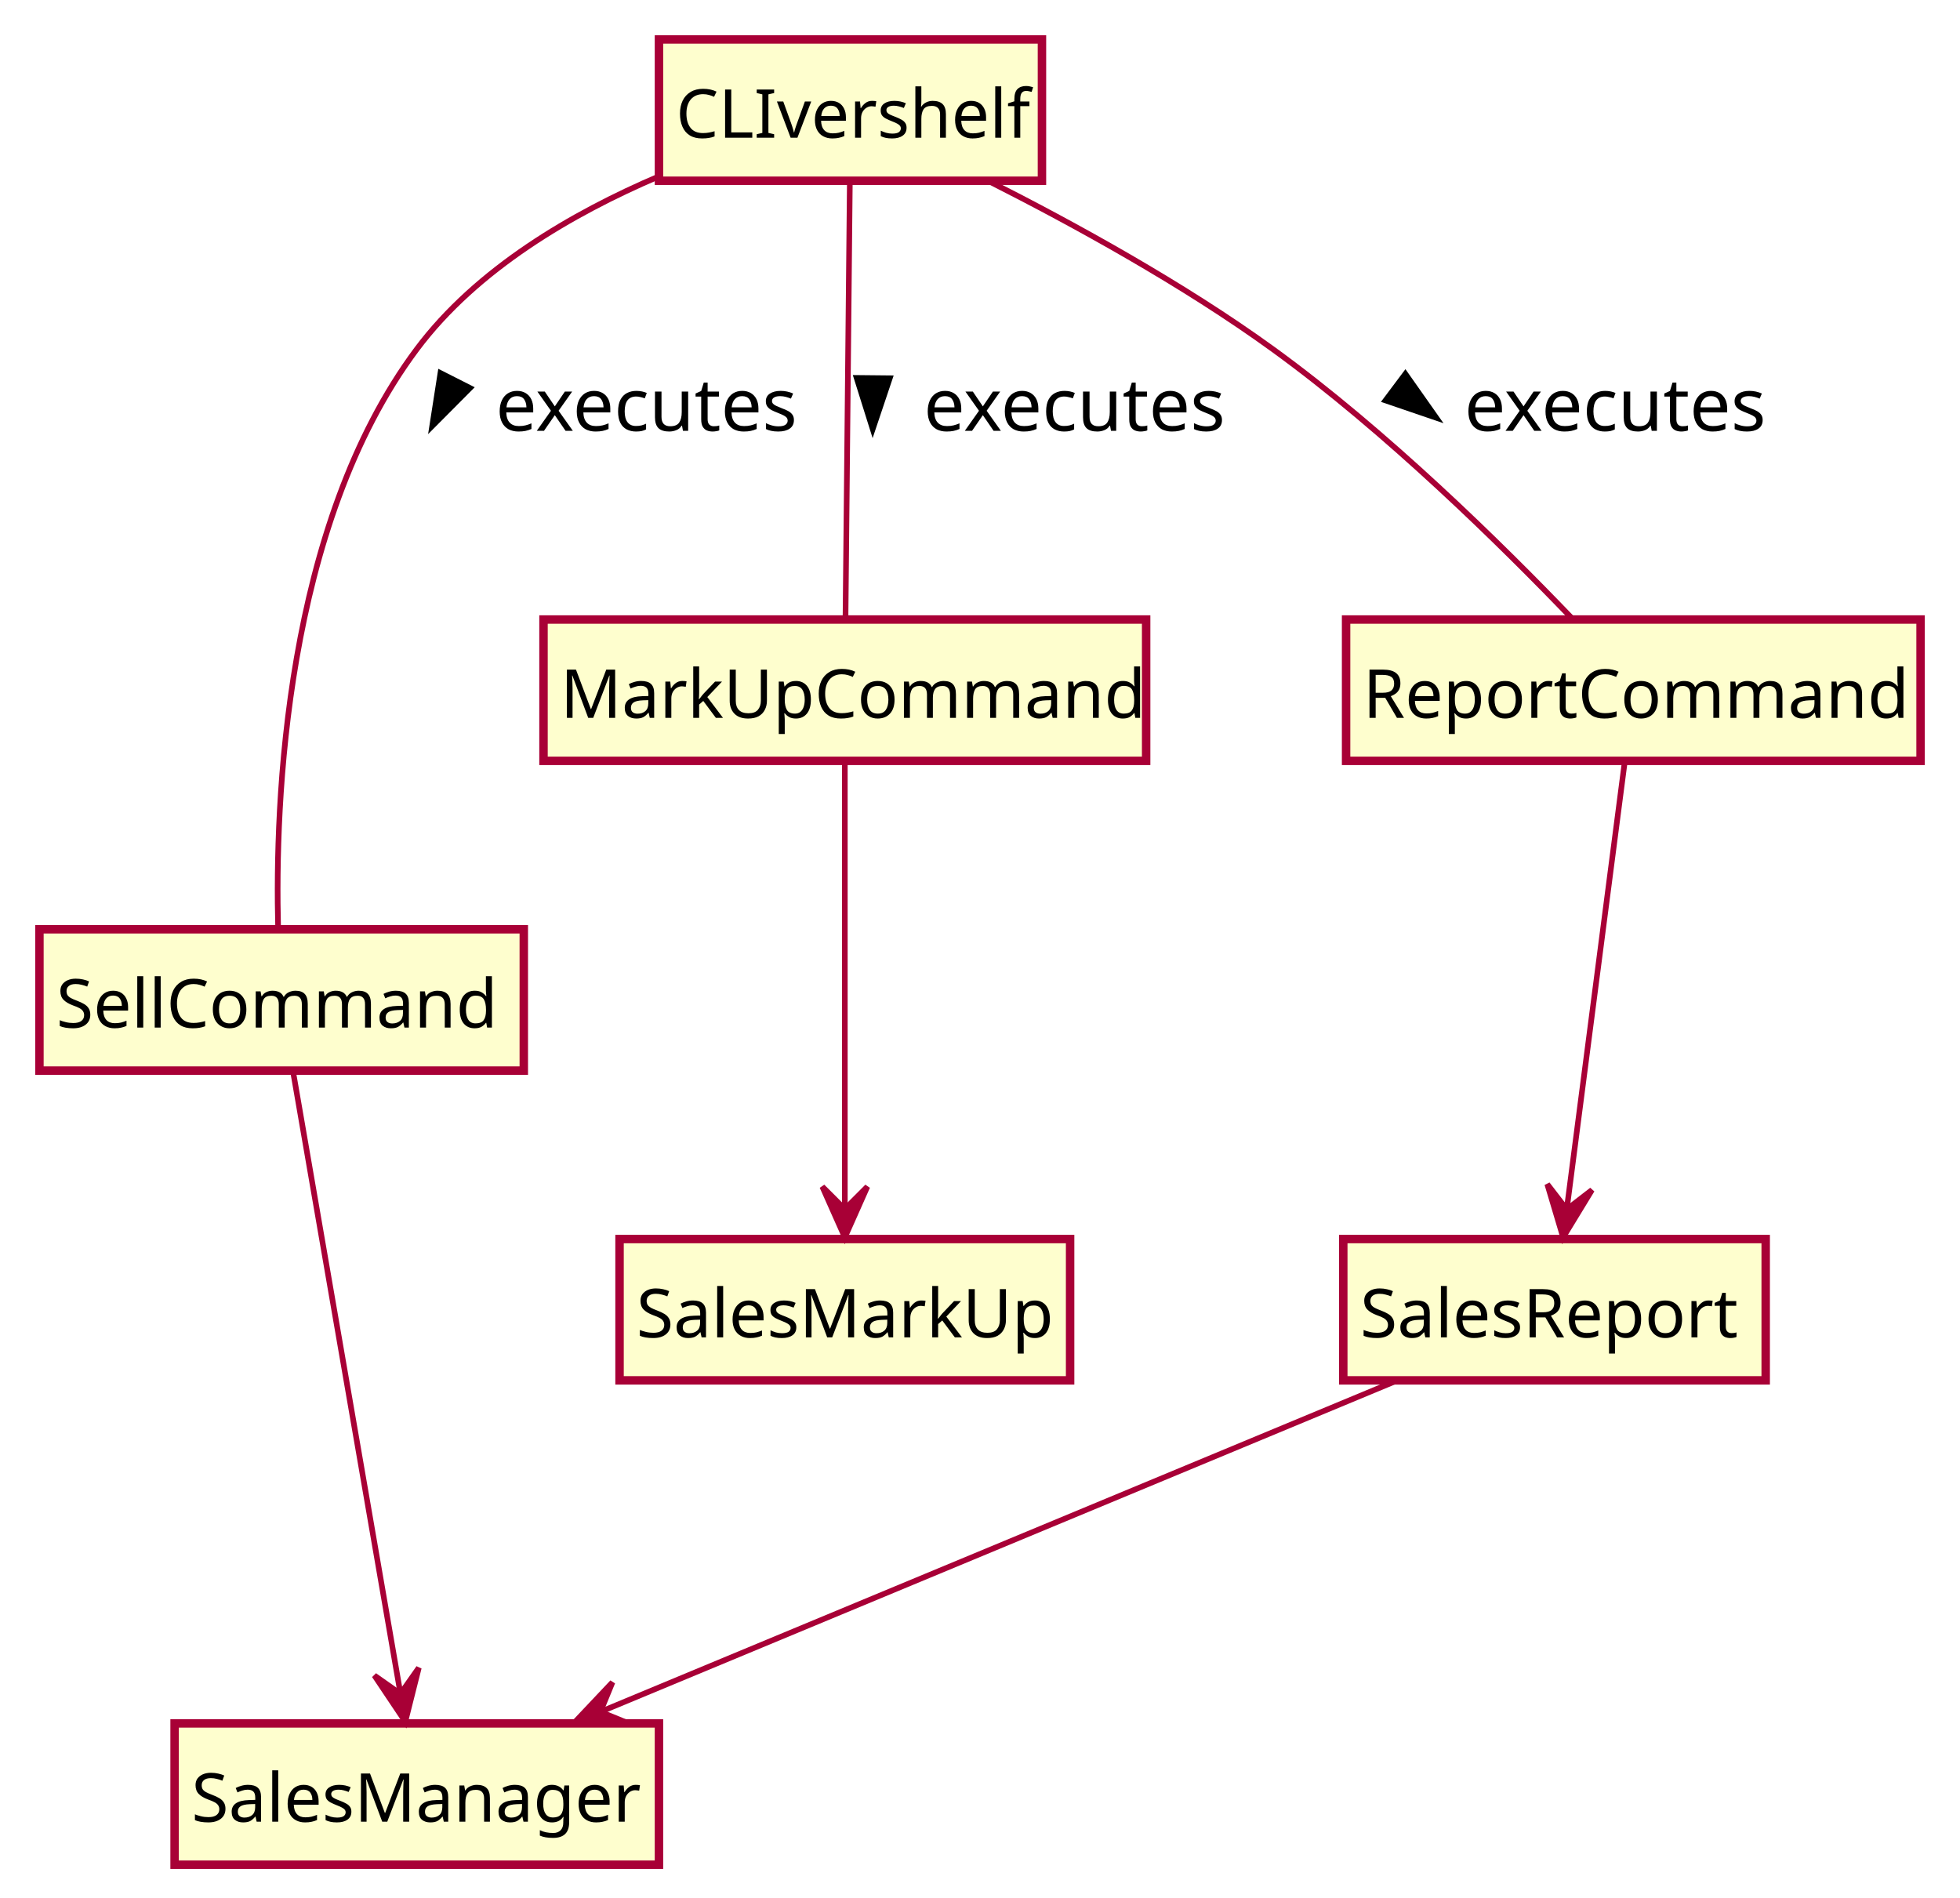
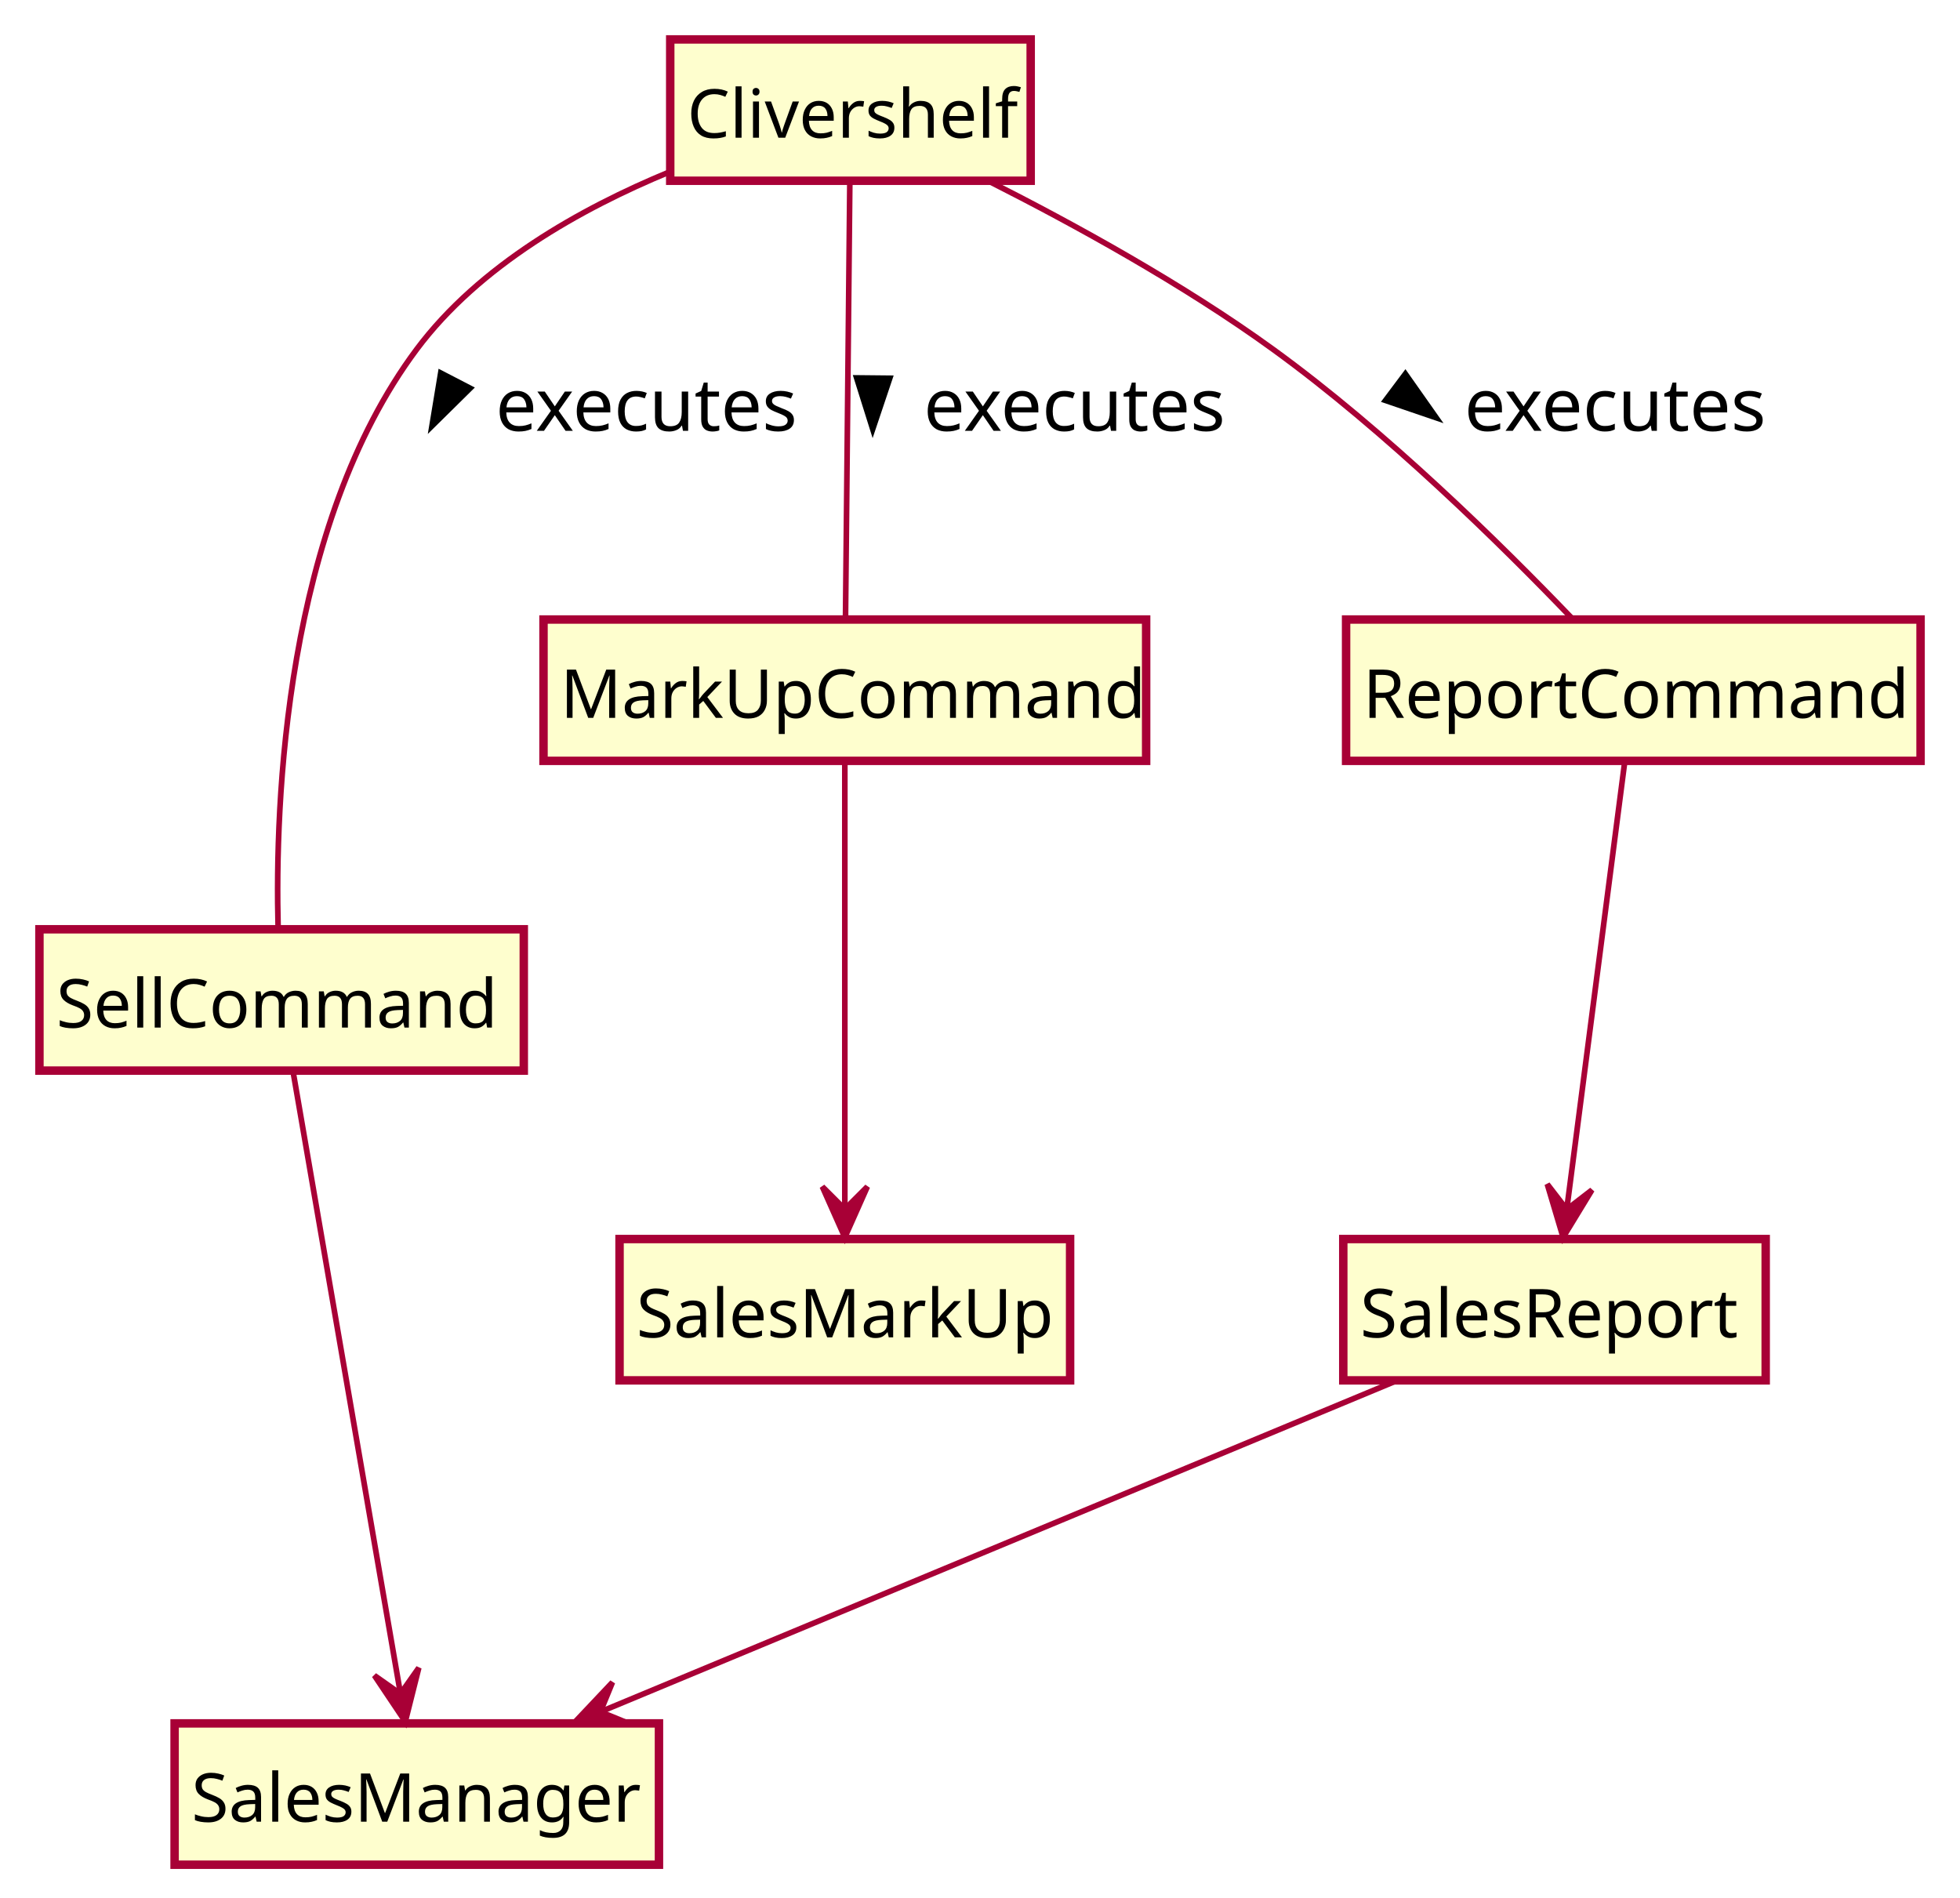
<svg xmlns="http://www.w3.org/2000/svg" contentScriptType="application/ecmascript" contentStyleType="text/css" height="337px" preserveAspectRatio="none" style="width:348px;height:337px;background:#FFFFFF;" version="1.1" viewBox="0 0 348 337" width="348px" zoomAndPan="magnify">
  <defs />
  <g>
-     <rect codeLine="7" fill="#FEFECE" height="25.094" id="CLIvershelf" style="stroke:#A80036;stroke-width:1.5;" width="68" x="117" y="7" />
-     <text fill="#000000" font-family="sans-serif" font-size="12" lengthAdjust="spacing" textLength="62" x="120" y="24.457">CLIvershelf</text>
+     <rect codeLine="7" fill="#FEFECE" height="25.094" id="Clivershelf" style="stroke:#A80036;stroke-width:1.5;" width="64" x="119" y="7" />
+     <text fill="#000000" font-family="sans-serif" font-size="12" lengthAdjust="spacing" textLength="58" x="122" y="24.457">Clivershelf</text>
    <rect codeLine="10" fill="#FEFECE" height="25.094" id="SalesManager" style="stroke:#A80036;stroke-width:1.5;" width="86" x="31" y="306" />
    <text fill="#000000" font-family="sans-serif" font-size="12" lengthAdjust="spacing" textLength="80" x="34" y="323.457">SalesManager</text>
    <rect codeLine="13" fill="#FEFECE" height="25.094" id="SalesReport" style="stroke:#A80036;stroke-width:1.5;" width="75" x="238.5" y="220" />
    <text fill="#000000" font-family="sans-serif" font-size="12" lengthAdjust="spacing" textLength="69" x="241.5" y="237.457">SalesReport</text>
    <rect codeLine="16" fill="#FEFECE" height="25.094" id="SalesMarkUp" style="stroke:#A80036;stroke-width:1.5;" width="80" x="110" y="220" />
    <text fill="#000000" font-family="sans-serif" font-size="12" lengthAdjust="spacing" textLength="74" x="113" y="237.457">SalesMarkUp</text>
    <rect codeLine="19" fill="#FEFECE" height="25.094" id="SellCommand" style="stroke:#A80036;stroke-width:1.5;" width="86" x="7" y="165" />
    <text fill="#000000" font-family="sans-serif" font-size="12" lengthAdjust="spacing" textLength="80" x="10" y="182.457">SellCommand</text>
    <rect codeLine="22" fill="#FEFECE" height="25.094" id="MarkUpCommand" style="stroke:#A80036;stroke-width:1.5;" width="107" x="96.5" y="110" />
    <text fill="#000000" font-family="sans-serif" font-size="12" lengthAdjust="spacing" textLength="101" x="99.5" y="127.457">MarkUpCommand</text>
    <rect codeLine="25" fill="#FEFECE" height="25.094" id="ReportCommand" style="stroke:#A80036;stroke-width:1.5;" width="102" x="239" y="110" />
    <text fill="#000000" font-family="sans-serif" font-size="12" lengthAdjust="spacing" textLength="96" x="242" y="127.457">ReportCommand</text>
-     <path codeLine="28" d="M175.55,32.16 C190.65,39.8 210.1,50.47 226,62 C246.15,76.6 266.75,96.91 278.95,109.63 " fill="none" id="CLIvershelf-ReportCommand" style="stroke:#A80036;stroke-width:1.0;" />
+     <path codeLine="28" d="M175.55,32.16 C190.65,39.8 210.1,50.47 226,62 C246.15,76.6 266.75,96.91 278.95,109.63 " fill="none" id="Clivershelf-ReportCommand" style="stroke:#A80036;stroke-width:1.0;" />
    <polygon fill="#000000" points="255.001,74.174,249.525,66.398,246,71.102,255.001,74.174" style="stroke:#000000;stroke-width:1.0;" />
    <text fill="#000000" font-family="sans-serif" font-size="13" lengthAdjust="spacing" textLength="53" x="260" y="76.495">executes</text>
-     <path codeLine="29" d="M150.89,32.09 C150.69,51.46 150.31,90.24 150.12,109.74 " fill="none" id="CLIvershelf-MarkUpCommand" style="stroke:#A80036;stroke-width:1.0;" />
+     <path codeLine="29" d="M150.89,32.09 C150.69,51.46 150.31,90.24 150.12,109.74 " fill="none" id="Clivershelf-MarkUpCommand" style="stroke:#A80036;stroke-width:1.0;" />
    <polygon fill="#000000" points="154.95,76.175,157.979,67.16,152.101,67.102,154.95,76.175" style="stroke:#000000;stroke-width:1.0;" />
    <text fill="#000000" font-family="sans-serif" font-size="13" lengthAdjust="spacing" textLength="53" x="164" y="76.495">executes</text>
-     <path codeLine="30" d="M116.95,31.33 C101.63,37.87 84.63,47.77 74,62 C50.54,93.41 48.81,142.54 49.38,164.82 " fill="none" id="CLIvershelf-SellCommand" style="stroke:#A80036;stroke-width:1.0;" />
-     <polygon fill="#000000" points="76.742,75.637,83.449,68.894,78.205,66.239,76.742,75.637" style="stroke:#000000;stroke-width:1.0;" />
+     <path codeLine="30" d="M118.91,30.51 C103.09,37.04 85.09,47.16 74,62 C50.54,93.41 48.81,142.54 49.38,164.82 " fill="none" id="Clivershelf-SellCommand" style="stroke:#A80036;stroke-width:1.0;" />
+     <polygon fill="#000000" points="76.701,75.616,83.47,68.935,78.25,66.232,76.701,75.616" style="stroke:#000000;stroke-width:1.0;" />
    <text fill="#000000" font-family="sans-serif" font-size="13" lengthAdjust="spacing" textLength="53" x="88" y="76.495">executes</text>
    <path codeLine="32" d="M288.5,135.06 C286.02,154.2 281.05,192.57 278.18,214.71 " fill="none" id="ReportCommand-to-SalesReport" style="stroke:#A80036;stroke-width:1.0;" />
    <polygon fill="#A80036" points="277.53,219.7,282.654,211.289,278.173,214.742,274.721,210.26,277.53,219.7" style="stroke:#A80036;stroke-width:1.0;" />
    <path codeLine="33" d="M248.34,245 C211.37,260.37 145.98,287.57 106.64,303.93 " fill="none" id="SalesReport-to-SalesManager" style="stroke:#A80036;stroke-width:1.0;" />
    <polygon fill="#A80036" points="101.98,305.87,111.826,306.09,106.593,303.942,108.741,298.709,101.98,305.87" style="stroke:#A80036;stroke-width:1.0;" />
    <path codeLine="34" d="M150,135.06 C150,154.12 150,192.25 150,214.42 " fill="none" id="MarkUpCommand-to-SalesMarkUp" style="stroke:#A80036;stroke-width:1.0;" />
    <polygon fill="#A80036" points="150,219.7,154,210.7,150,214.7,146,210.7,150,219.7" style="stroke:#A80036;stroke-width:1.0;" />
    <path codeLine="35" d="M52.05,190.35 C56.31,215.07 66.18,272.21 71.1,300.71 " fill="none" id="SellCommand-to-SalesManager" style="stroke:#A80036;stroke-width:1.0;" />
    <polygon fill="#A80036" points="71.96,305.68,74.359,296.128,71.103,300.754,66.477,297.498,71.96,305.68" style="stroke:#A80036;stroke-width:1.0;" />
  </g>
</svg>
